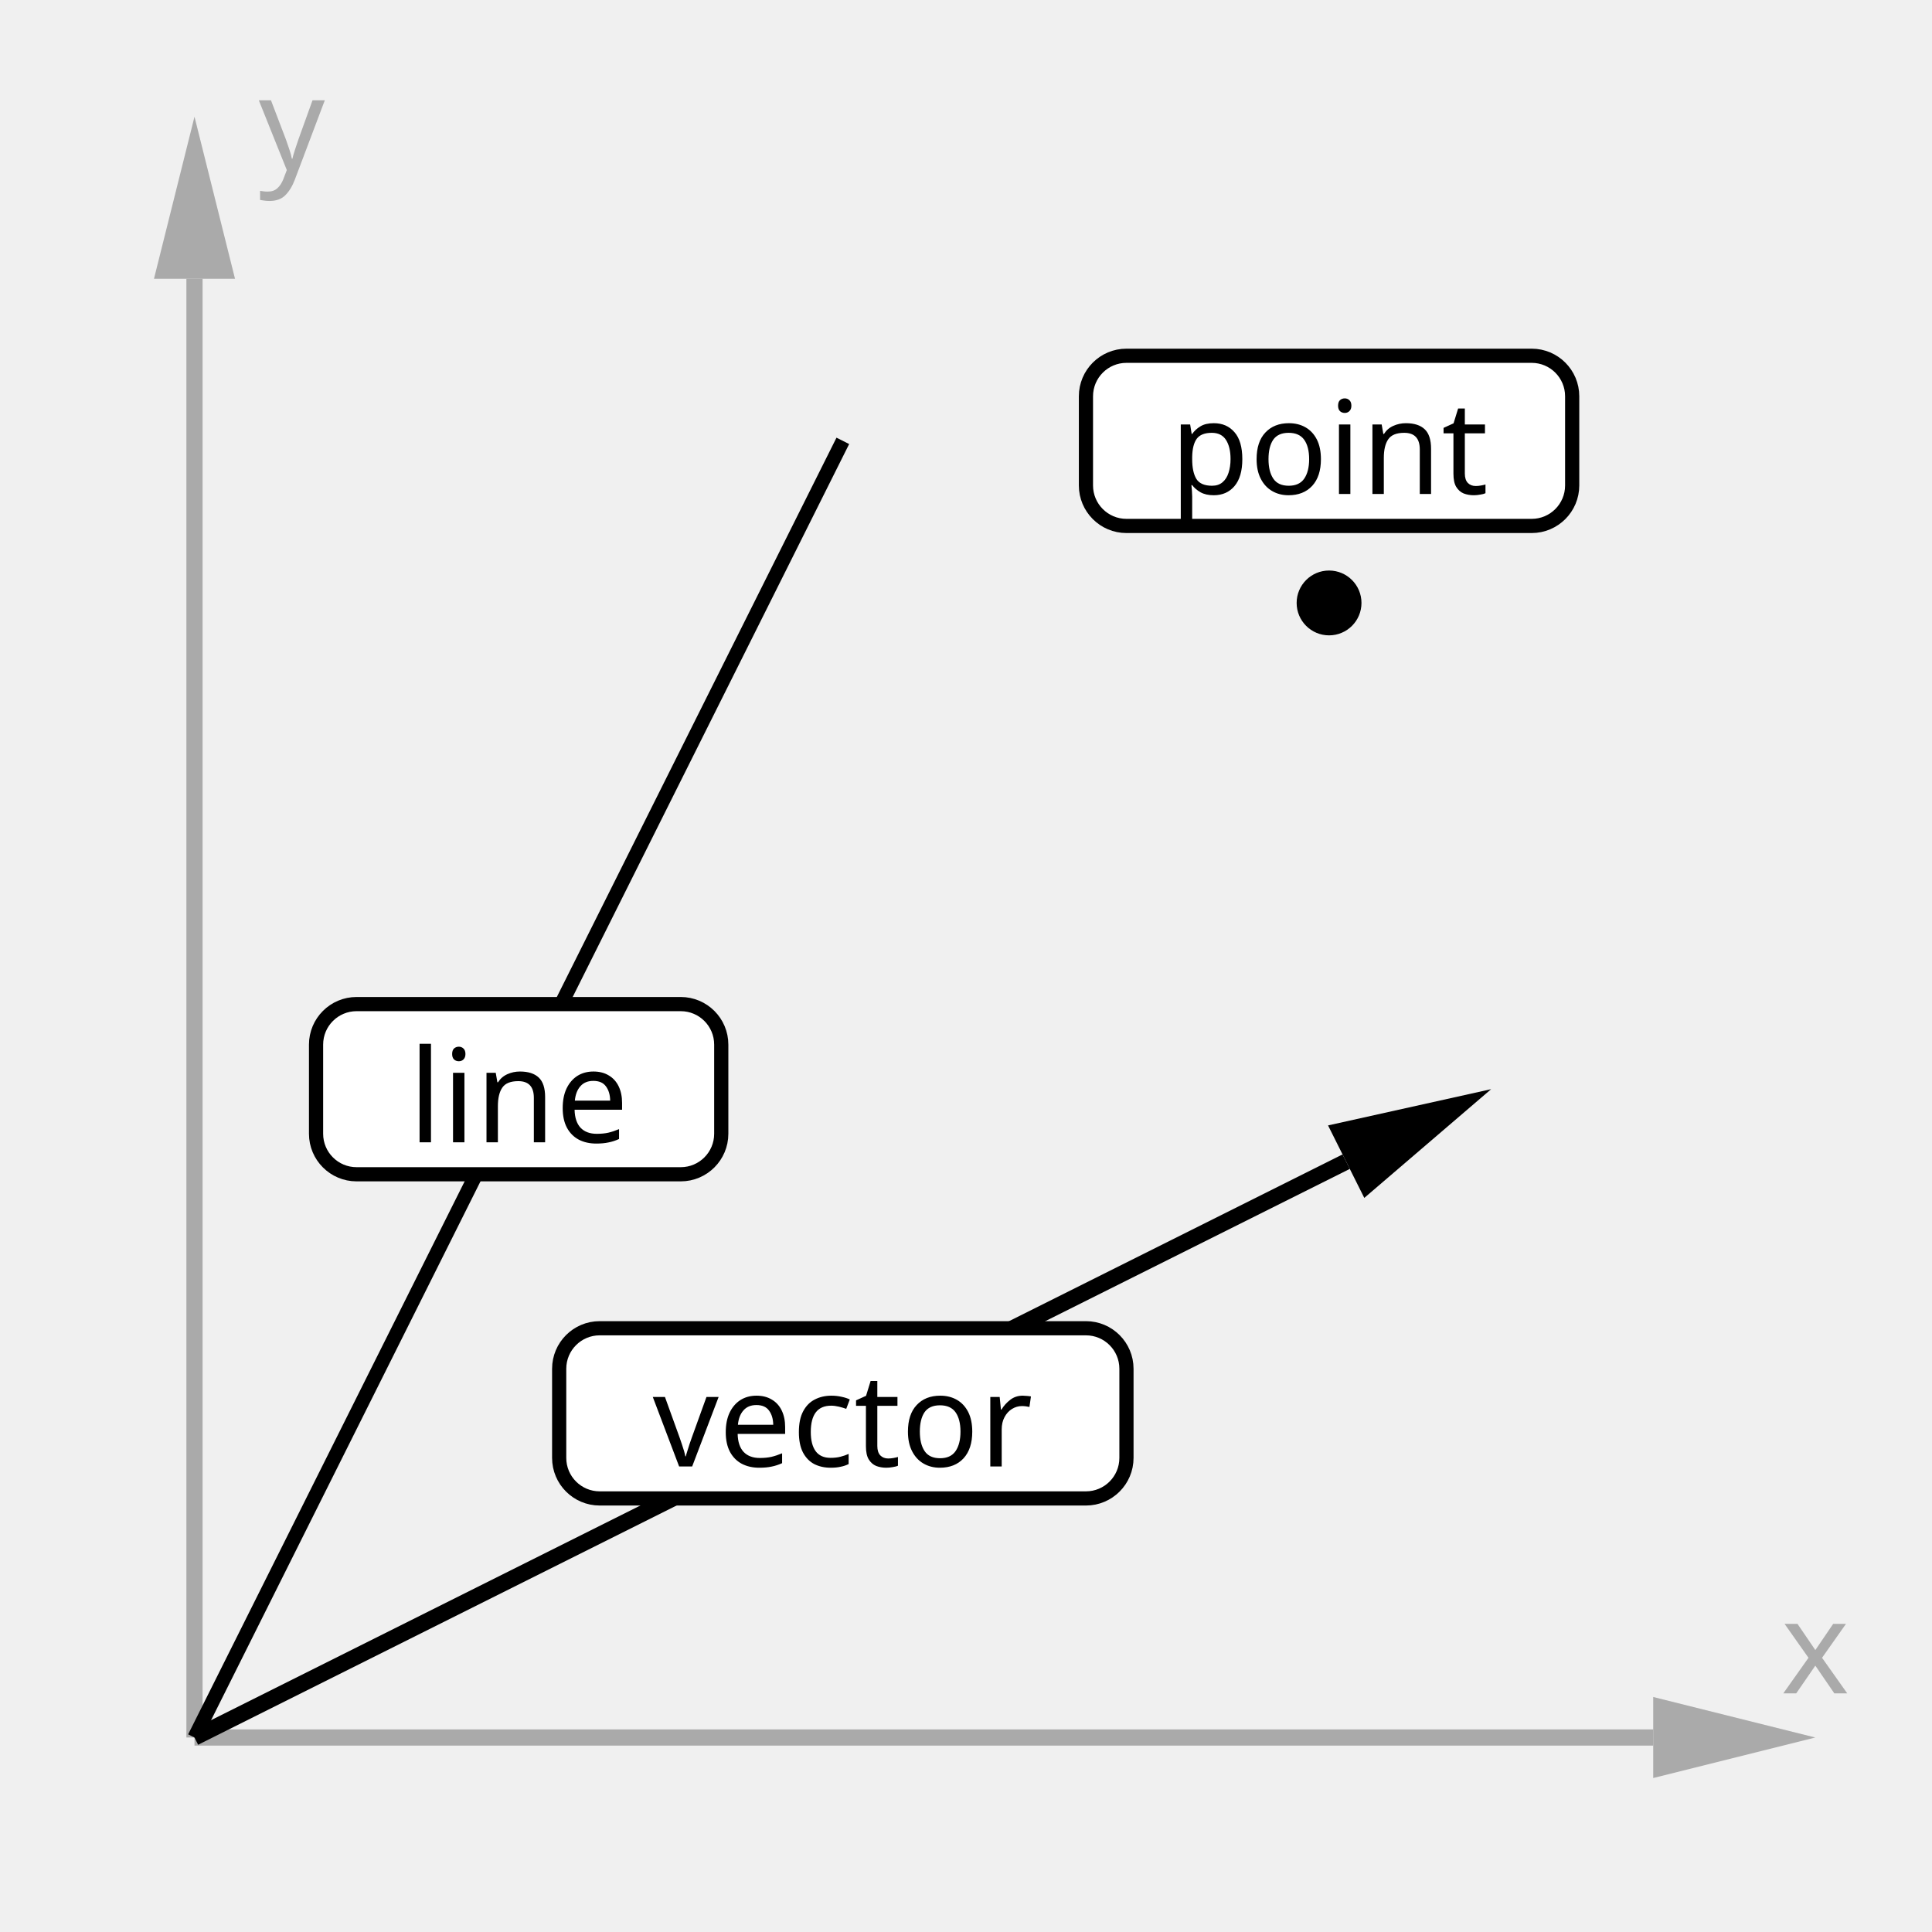
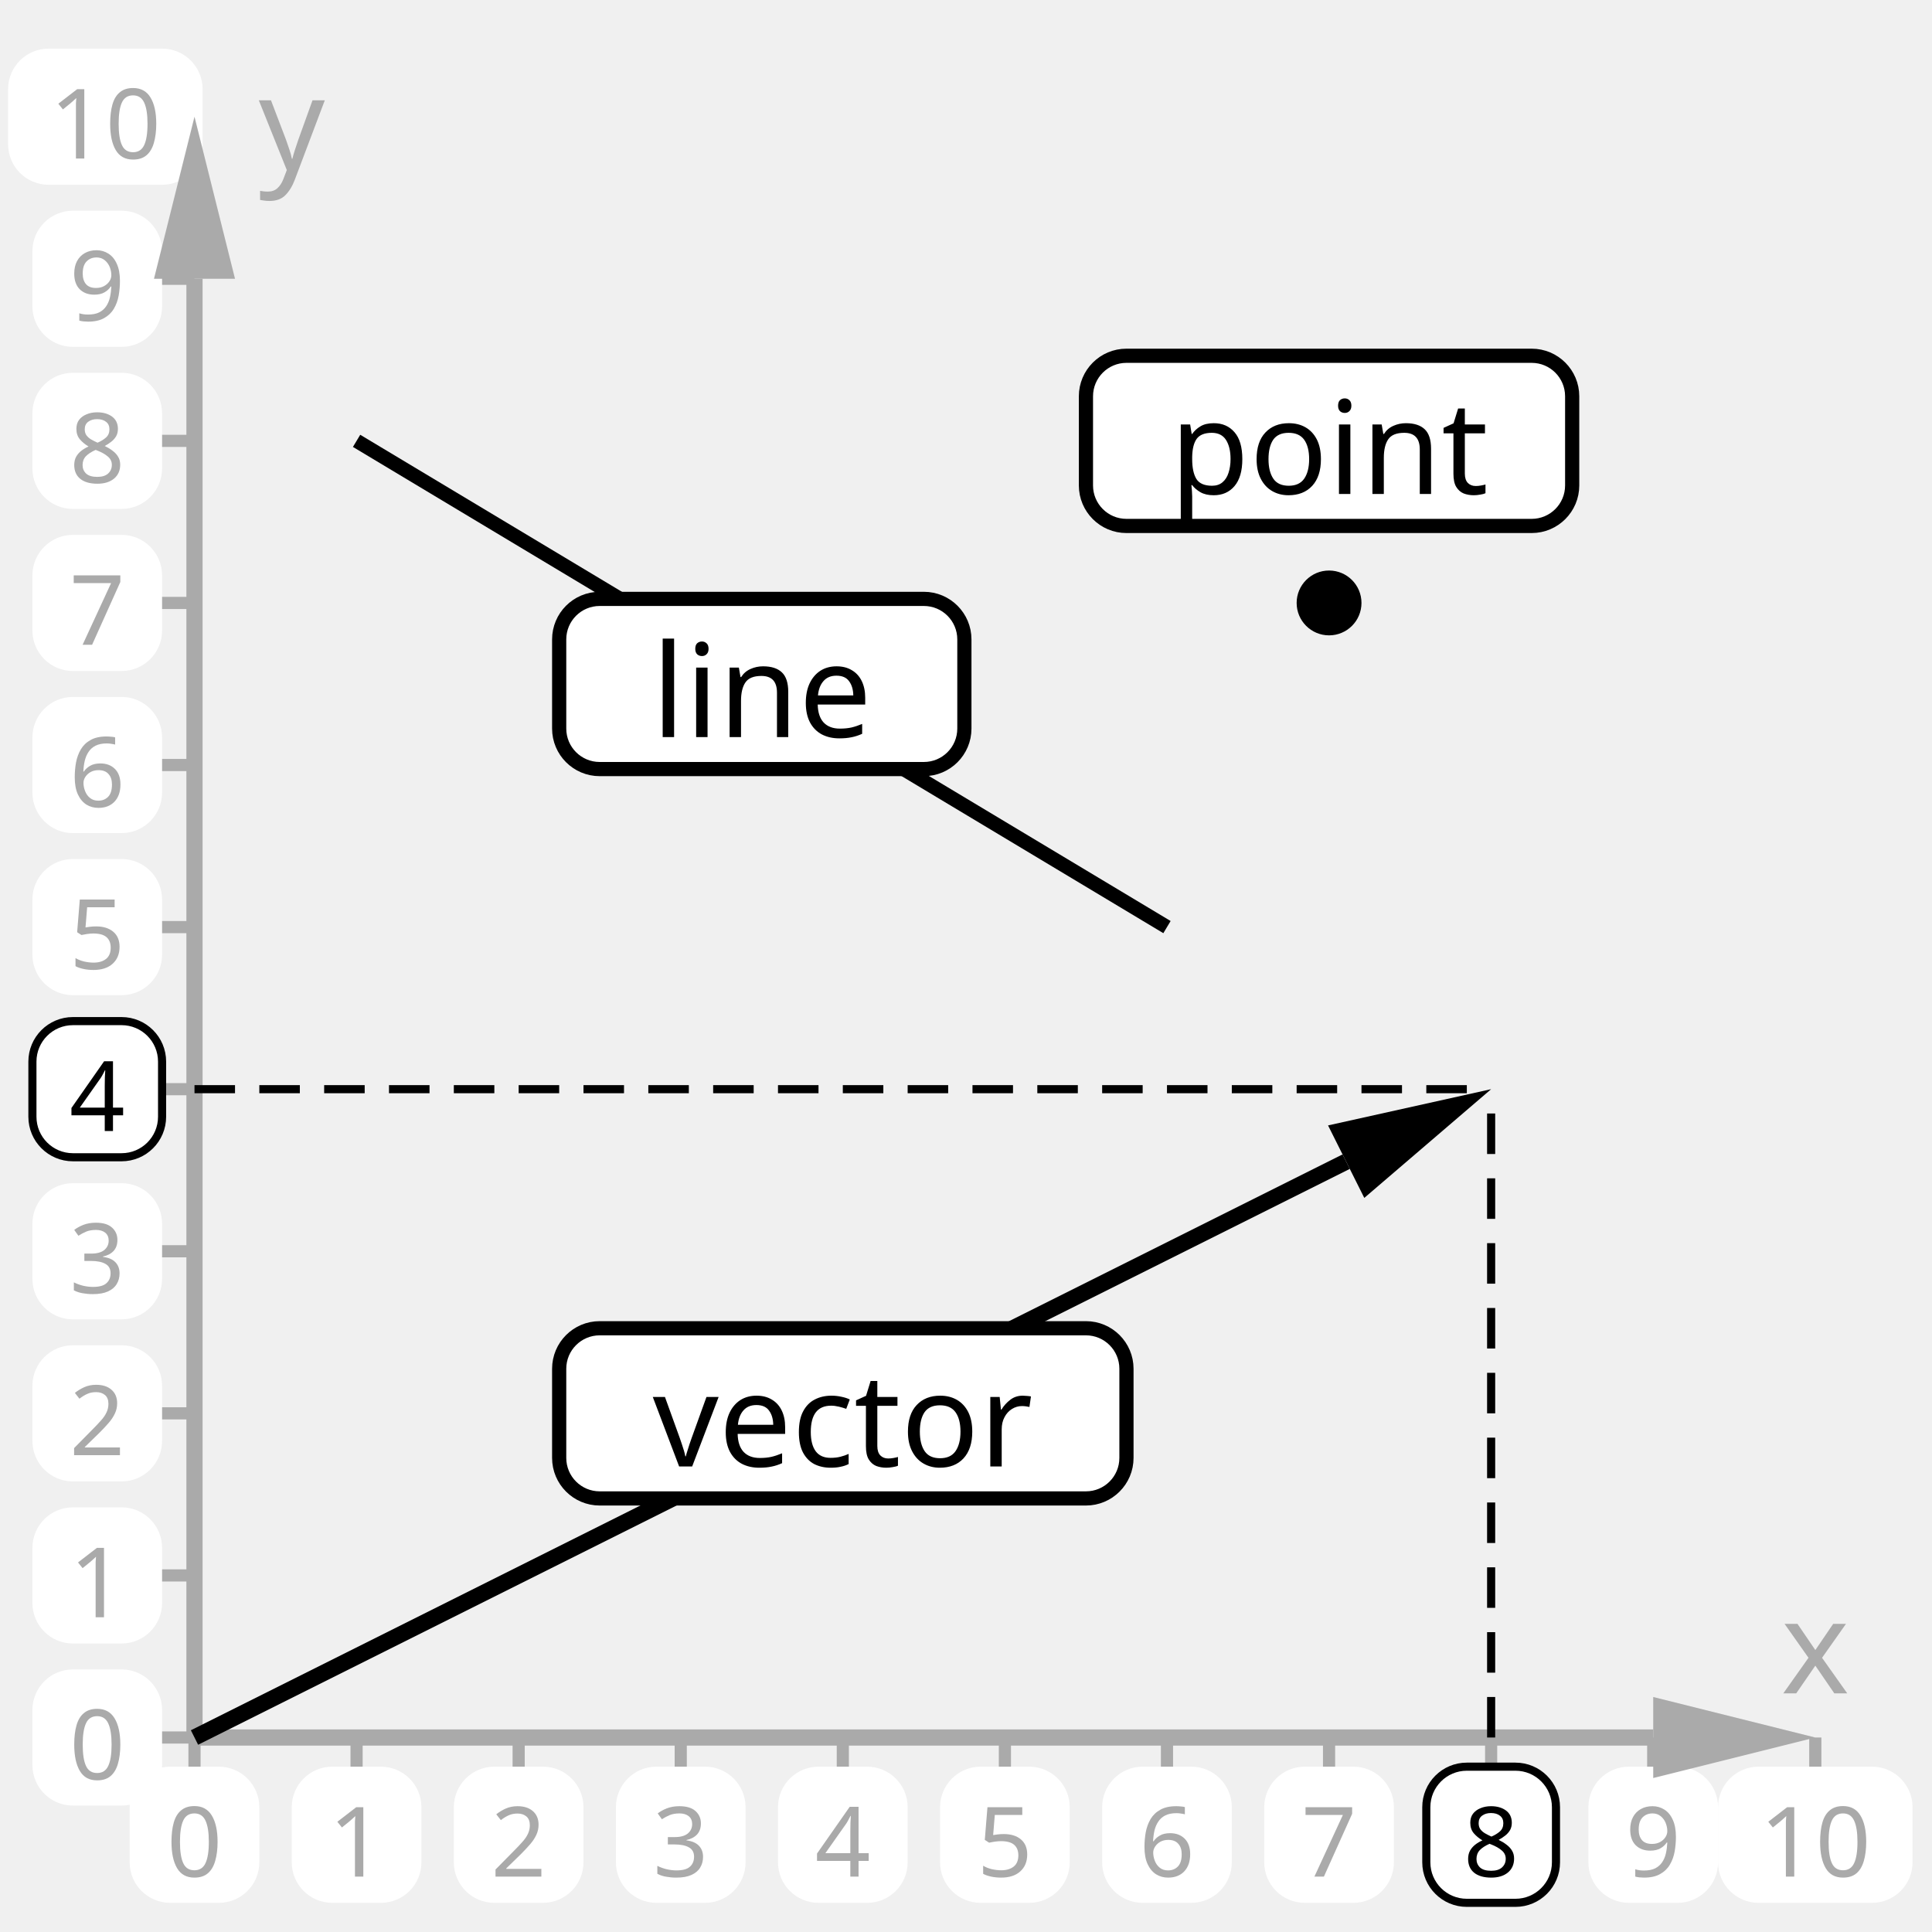
<svg xmlns="http://www.w3.org/2000/svg" width="200" height="200" viewBox="-24 -14.4 238.4 238.4" style="background: rgb(255, 255, 255); border-radius: 8px;">
  <defs>
    <pattern id="grid-1-#ccc-#fff-200-200-20-20" width="20" height="20" patternUnits="userSpaceOnUse">
      <path d="M 0 0 L 0 20 20 20 20 0 0 0" fill="#fff" stroke="#ccc" stroke-width="0.5" />
    </pattern>
  </defs>
  <rect width="200" height="200" fill="url(#grid-1-#ccc-#fff-200-200-20-20)" style="     transform: scaleY(-1);     transform-origin: 0 100px;   " />
+   <line x1="0" y1="200" x2="0" y2="205" stroke="#aaa" stroke-width="1.5" stroke-dasharray="undefined" />
+   <rect x="-8" y="203.6" width="16" height="16.8" fill="#fff" stroke="#aaa" stroke-width="0" rx="5" />
+   <text x="0" y="213" width="16" fill="#aaa" style="dominant-baseline: middle; text-anchor: middle; font: normal 12px sans-serif">
+       0
+     </text>
+   <line x1="20" y1="200" x2="20" y2="205" stroke="#aaa" stroke-width="1.5" stroke-dasharray="undefined" />
+   <rect x="12" y="203.6" width="16" height="16.8" fill="#fff" stroke="#aaa" stroke-width="0" rx="5" />
+   <text x="20" y="213" width="16" fill="#aaa" style="dominant-baseline: middle; text-anchor: middle; font: normal 12px sans-serif">
+       1
+     </text>
+   <line x1="40" y1="200" x2="40" y2="205" stroke="#aaa" stroke-width="1.5" stroke-dasharray="undefined" />
+   <rect x="32" y="203.6" width="16" height="16.8" fill="#fff" stroke="#aaa" stroke-width="0" rx="5" />
+   <text x="40" y="213" width="16" fill="#aaa" style="dominant-baseline: middle; text-anchor: middle; font: normal 12px sans-serif">
+       2
+     </text>
+   <line x1="60" y1="200" x2="60" y2="205" stroke="#aaa" stroke-width="1.5" stroke-dasharray="undefined" />
+   <rect x="52" y="203.6" width="16" height="16.8" fill="#fff" stroke="#aaa" stroke-width="0" rx="5" />
+   <text x="60" y="213" width="16" fill="#aaa" style="dominant-baseline: middle; text-anchor: middle; font: normal 12px sans-serif">
+       3
+     </text>
+   <line x1="80" y1="200" x2="80" y2="205" stroke="#aaa" stroke-width="1.5" stroke-dasharray="undefined" />
+   <rect x="72" y="203.6" width="16" height="16.8" fill="#fff" stroke="#aaa" stroke-width="0" rx="5" />
+   <text x="80" y="213" width="16" fill="#aaa" style="dominant-baseline: middle; text-anchor: middle; font: normal 12px sans-serif">
+       4
+     </text>
+   <line x1="100" y1="200" x2="100" y2="205" stroke="#aaa" stroke-width="1.5" stroke-dasharray="undefined" />
+   <rect x="92" y="203.6" width="16" height="16.8" fill="#fff" stroke="#aaa" stroke-width="0" rx="5" />
+   <text x="100" y="213" width="16" fill="#aaa" style="dominant-baseline: middle; text-anchor: middle; font: normal 12px sans-serif">
+       5
+     </text>
+   <line x1="120" y1="200" x2="120" y2="205" stroke="#aaa" stroke-width="1.5" stroke-dasharray="undefined" />
+   <rect x="112" y="203.6" width="16" height="16.8" fill="#fff" stroke="#aaa" stroke-width="0" rx="5" />
+   <text x="120" y="213" width="16" fill="#aaa" style="dominant-baseline: middle; text-anchor: middle; font: normal 12px sans-serif">
+       6
+     </text>
+   <line x1="140" y1="200" x2="140" y2="205" stroke="#aaa" stroke-width="1.5" stroke-dasharray="undefined" />
+   <rect x="132" y="203.6" width="16" height="16.8" fill="#fff" stroke="#aaa" stroke-width="0" rx="5" />
+   <text x="140" y="213" width="16" fill="#aaa" style="dominant-baseline: middle; text-anchor: middle; font: normal 12px sans-serif">
+       7
+     </text>
+   <line x1="160" y1="200" x2="160" y2="205" stroke="#aaa" stroke-width="1.5" stroke-dasharray="undefined" />
+   <rect x="152" y="203.6" width="16" height="16.8" fill="#fff" stroke="#aaa" stroke-width="0" rx="5" />
+   <text x="160" y="213" width="16" fill="#aaa" style="dominant-baseline: middle; text-anchor: middle; font: normal 12px sans-serif">
+       8
+     </text>
+   <line x1="180" y1="200" x2="180" y2="205" stroke="#aaa" stroke-width="1.5" stroke-dasharray="undefined" />
+   <rect x="172" y="203.6" width="16" height="16.8" fill="#fff" stroke="#aaa" stroke-width="0" rx="5" />
+   <text x="180" y="213" width="16" fill="#aaa" style="dominant-baseline: middle; text-anchor: middle; font: normal 12px sans-serif">
+       9
+     </text>
+   <line x1="200" y1="200" x2="200" y2="205" stroke="#aaa" stroke-width="1.5" stroke-dasharray="undefined" />
+   <rect x="188" y="203.6" width="24" height="16.8" fill="#fff" stroke="#aaa" stroke-width="0" rx="5" />
+   <text x="200" y="213" width="24" fill="#aaa" style="dominant-baseline: middle; text-anchor: middle; font: normal 12px sans-serif">
+       10
+     </text>
+   <line x1="0" y1="200" x2="-5" y2="200" stroke="#aaa" stroke-width="1.5" stroke-dasharray="undefined" />
+   <rect x="-20" y="191.6" width="16" height="16.8" fill="#fff" stroke="#aaa" stroke-width="0" rx="5" />
+   <text x="-12" y="201" width="16" fill="#aaa" style="dominant-baseline: middle; text-anchor: middle; font: normal 12px sans-serif">
+       0
+     </text>
+   <line x1="0" y1="180" x2="-5" y2="180" stroke="#aaa" stroke-width="1.5" stroke-dasharray="undefined" />
+   <rect x="-20" y="171.6" width="16" height="16.8" fill="#fff" stroke="#aaa" stroke-width="0" rx="5" />
+   <text x="-12" y="181" width="16" fill="#aaa" style="dominant-baseline: middle; text-anchor: middle; font: normal 12px sans-serif">
+       1
+     </text>
+   <line x1="0" y1="160" x2="-5" y2="160" stroke="#aaa" stroke-width="1.5" stroke-dasharray="undefined" />
+   <rect x="-20" y="151.6" width="16" height="16.8" fill="#fff" stroke="#aaa" stroke-width="0" rx="5" />
+   <text x="-12" y="161" width="16" fill="#aaa" style="dominant-baseline: middle; text-anchor: middle; font: normal 12px sans-serif">
+       2
+     </text>
+   <line x1="0" y1="140" x2="-5" y2="140" stroke="#aaa" stroke-width="1.5" stroke-dasharray="undefined" />
+   <rect x="-20" y="131.6" width="16" height="16.8" fill="#fff" stroke="#aaa" stroke-width="0" rx="5" />
+   <text x="-12" y="141" width="16" fill="#aaa" style="dominant-baseline: middle; text-anchor: middle; font: normal 12px sans-serif">
+       3
+     </text>
+   <line x1="0" y1="120" x2="-5" y2="120" stroke="#aaa" stroke-width="1.5" stroke-dasharray="undefined" />
+   <rect x="-20" y="111.6" width="16" height="16.8" fill="#fff" stroke="#aaa" stroke-width="0" rx="5" />
+   <text x="-12" y="121" width="16" fill="#aaa" style="dominant-baseline: middle; text-anchor: middle; font: normal 12px sans-serif">
+       4
+     </text>
+   <line x1="0" y1="100" x2="-5" y2="100" stroke="#aaa" stroke-width="1.5" stroke-dasharray="undefined" />
+   <rect x="-20" y="91.6" width="16" height="16.8" fill="#fff" stroke="#aaa" stroke-width="0" rx="5" />
+   <text x="-12" y="101" width="16" fill="#aaa" style="dominant-baseline: middle; text-anchor: middle; font: normal 12px sans-serif">
+       5
+     </text>
+   <line x1="0" y1="80" x2="-5" y2="80" stroke="#aaa" stroke-width="1.5" stroke-dasharray="undefined" />
+   <rect x="-20" y="71.6" width="16" height="16.8" fill="#fff" stroke="#aaa" stroke-width="0" rx="5" />
+   <text x="-12" y="81" width="16" fill="#aaa" style="dominant-baseline: middle; text-anchor: middle; font: normal 12px sans-serif">
+       6
+     </text>
+   <line x1="0" y1="60" x2="-5" y2="60" stroke="#aaa" stroke-width="1.5" stroke-dasharray="undefined" />
+   <rect x="-20" y="51.6" width="16" height="16.8" fill="#fff" stroke="#aaa" stroke-width="0" rx="5" />
+   <text x="-12" y="61" width="16" fill="#aaa" style="dominant-baseline: middle; text-anchor: middle; font: normal 12px sans-serif">
+       7
+     </text>
+   <line x1="0" y1="40" x2="-5" y2="40" stroke="#aaa" stroke-width="1.5" stroke-dasharray="undefined" />
+   <rect x="-20" y="31.6" width="16" height="16.8" fill="#fff" stroke="#aaa" stroke-width="0" rx="5" />
+   <text x="-12" y="41" width="16" fill="#aaa" style="dominant-baseline: middle; text-anchor: middle; font: normal 12px sans-serif">
+       8
+     </text>
+   <line x1="0" y1="20" x2="-5" y2="20" stroke="#aaa" stroke-width="1.5" stroke-dasharray="undefined" />
+   <rect x="-20" y="11.6" width="16" height="16.8" fill="#fff" stroke="#aaa" stroke-width="0" rx="5" />
+   <text x="-12" y="21" width="16" fill="#aaa" style="dominant-baseline: middle; text-anchor: middle; font: normal 12px sans-serif">
+       9
+     </text>
+   <line x1="0" y1="0" x2="-5" y2="0" stroke="#aaa" stroke-width="1.5" stroke-dasharray="undefined" />
+   <rect x="-23" y="-8.4" width="24" height="16.8" fill="#fff" stroke="#aaa" stroke-width="0" rx="5" />
+   <text x="-11" y="1" width="24" fill="#aaa" style="dominant-baseline: middle; text-anchor: middle; font: normal 12px sans-serif">
+       10
+     </text>
  <defs>
    <marker id="h-0" markerWidth="10" markerHeight="5" refY="2.5" orient="auto">
      <polygon points="0 0, 10 2.5, 0 5" fill="#aaa" />
    </marker>
  </defs>
  <line x1="0" y1="200" x2="180" y2="200" stroke="#aaa" stroke-width="2" marker-end="url(#h-0)" />
  <defs>
    <marker id="h-1" markerWidth="10" markerHeight="5" refY="2.5" orient="auto">
      <polygon points="0 0, 10 2.5, 0 5" fill="#aaa" />
    </marker>
  </defs>
  <line x1="0" y1="200" x2="1.1021821192326179e-14" y2="20" stroke="#aaa" stroke-width="2" marker-end="url(#h-1)" />
  <text x="200" y="189" width="20" fill="#aaa" style="dominant-baseline: middle; text-anchor: middle; font: normal 16px sans-serif">
      x
    </text>
  <text x="12" y="1" width="20" fill="#aaa" style="dominant-baseline: middle; text-anchor: middle; font: normal 16px sans-serif">
      y
    </text>
-   <circle cx="140" cy="60" r="4" fill="#000" />
-   <rect x="110" y="29.5" width="60" height="21" fill="#fff" stroke="#000" stroke-width="1.75" rx="5" />
-   <text x="140" y="41" width="60" fill="#000" style="dominant-baseline: middle; text-anchor: middle; font: normal 16px sans-serif">
-       point
-     </text>
-   <line x1="0" y1="200" x2="80" y2="40" stroke="#000" stroke-width="1.75" stroke-dasharray="undefined" />
-   <rect x="15" y="109.5" width="50" height="21" fill="#fff" stroke="#000" stroke-width="1.75" rx="5" />
-   <text x="40" y="121" width="50" fill="#000" style="dominant-baseline: middle; text-anchor: middle; font: normal 16px sans-serif">
-       line
-     </text>
  <defs>
    <marker id="h-2" markerWidth="10" markerHeight="5" refY="2.5" orient="auto">
      <polygon points="0 0, 10 2.5, 0 5" fill="#000" />
    </marker>
  </defs>
  <line x1="0" y1="200" x2="142.111" y2="128.944" stroke="#000" stroke-width="2" marker-end="url(#h-2)" />
  <rect x="45" y="149.5" width="70" height="21" fill="#fff" stroke="#000" stroke-width="1.75" rx="5" />
  <text x="80" y="161" width="70" fill="#000" style="dominant-baseline: middle; text-anchor: middle; font: normal 16px sans-serif">
      vector
    </text>
+   <line x1="160" y1="200" x2="160" y2="120" stroke="#000" stroke-width="1" stroke-dasharray="5,3" />
+   <line x1="0" y1="120" x2="160" y2="120" stroke="#000" stroke-width="1" stroke-dasharray="5,3" />
+   <rect x="152" y="203.6" width="16" height="16.8" fill="#fff" stroke="#000" stroke-width="1" rx="5" />
+   <text x="160" y="213" width="16" fill="#000" style="dominant-baseline: middle; text-anchor: middle; font: normal 12px sans-serif">
+       8
+     </text>
+   <rect x="-20" y="111.6" width="16" height="16.8" fill="#fff" stroke="#000" stroke-width="1" rx="5" />
+   <text x="-12" y="121" width="16" fill="#000" style="dominant-baseline: middle; text-anchor: middle; font: normal 12px sans-serif">
+       4
+     </text>
+   <line x1="20" y1="40" x2="120" y2="100" stroke="#000" stroke-width="1.75" stroke-dasharray="undefined" />
+   <rect x="45" y="59.5" width="50" height="21" fill="#fff" stroke="#000" stroke-width="1.75" rx="5" />
+   <text x="70" y="71" width="50" fill="#000" style="dominant-baseline: middle; text-anchor: middle; font: normal 16px sans-serif">
+       line
+     </text>
+   <circle cx="140" cy="60" r="4" fill="#000" />
+   <rect x="110" y="29.5" width="60" height="21" fill="#fff" stroke="#000" stroke-width="1.75" rx="5" />
+   <text x="140" y="41" width="60" fill="#000" style="dominant-baseline: middle; text-anchor: middle; font: normal 16px sans-serif">
+       point
+     </text>
</svg>
